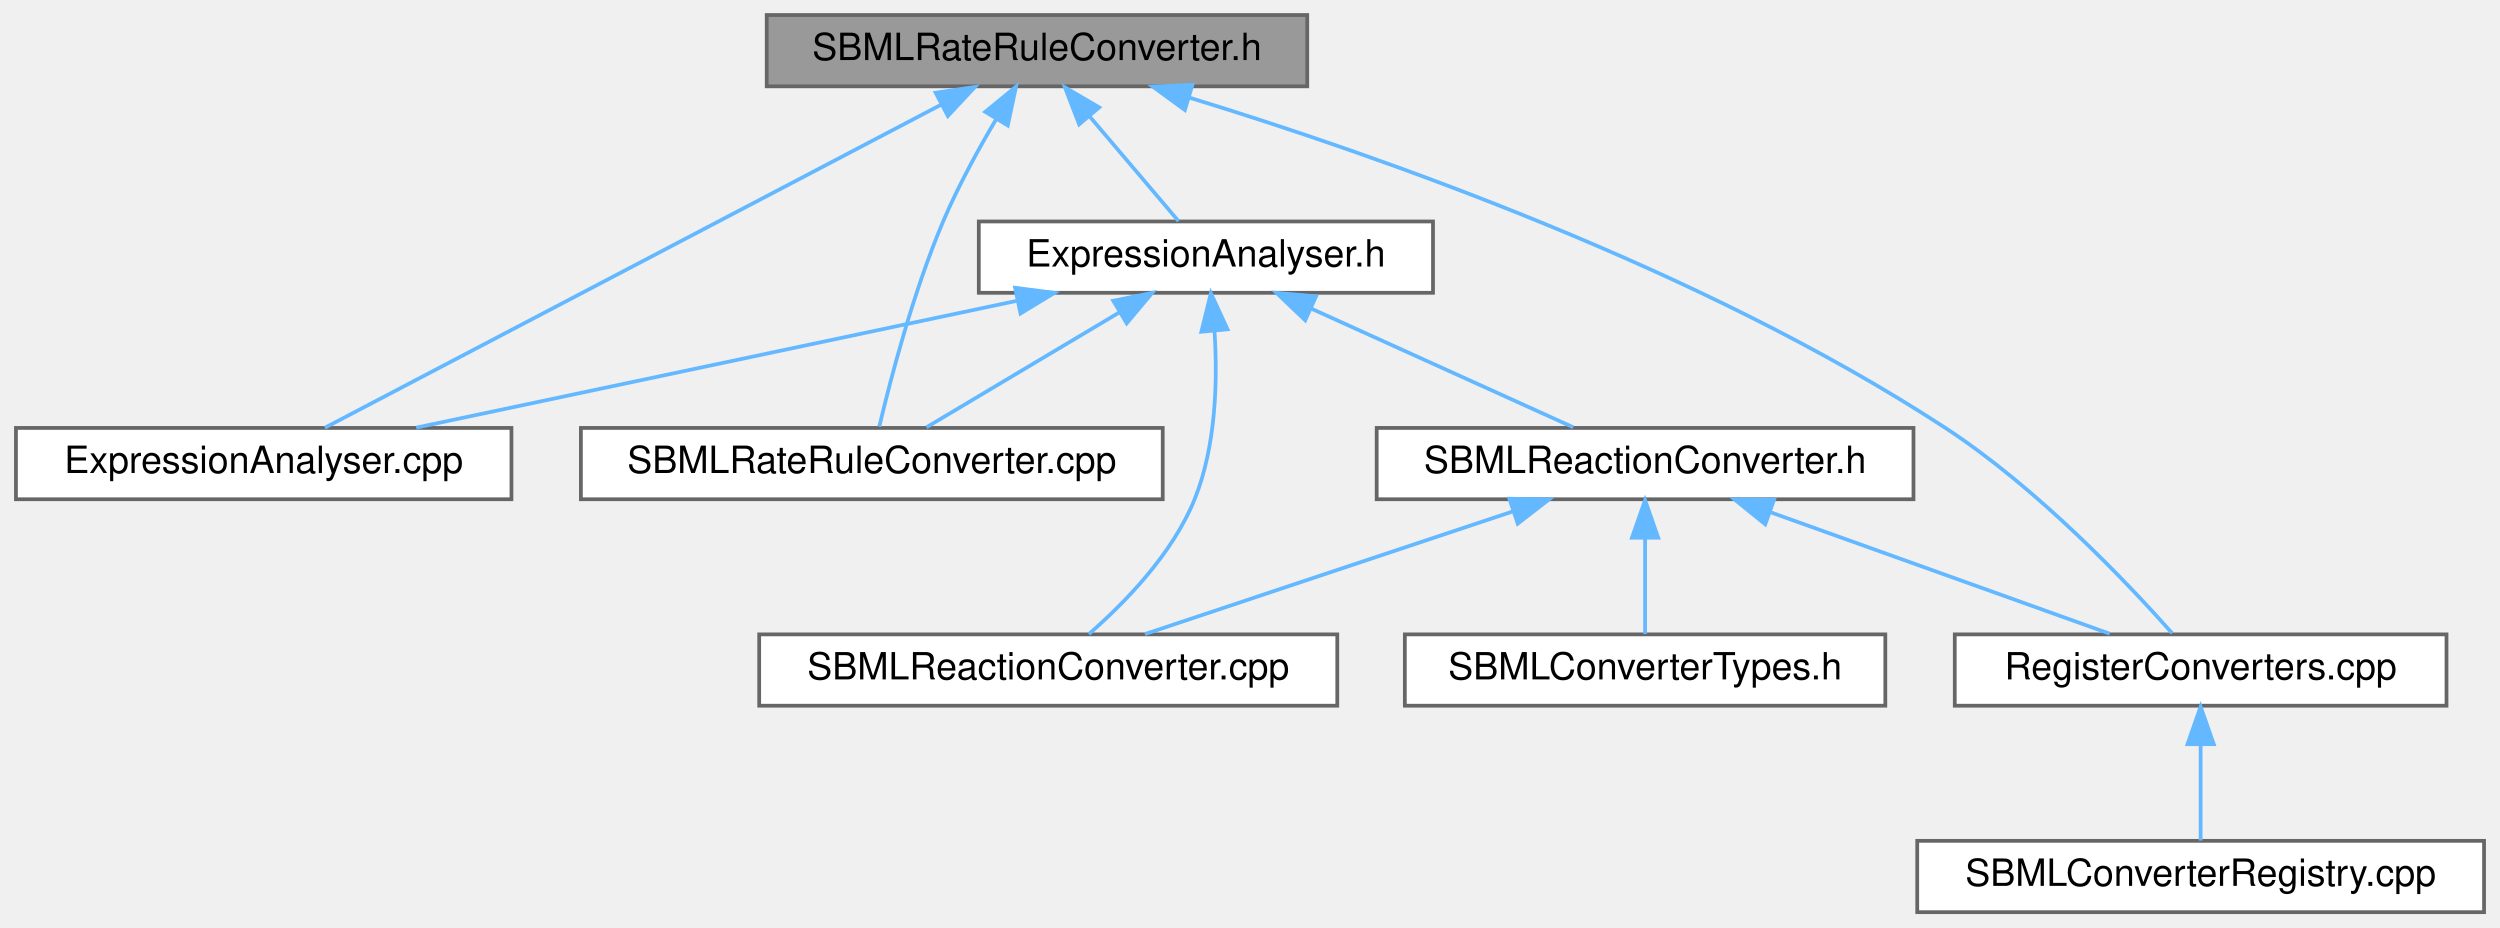
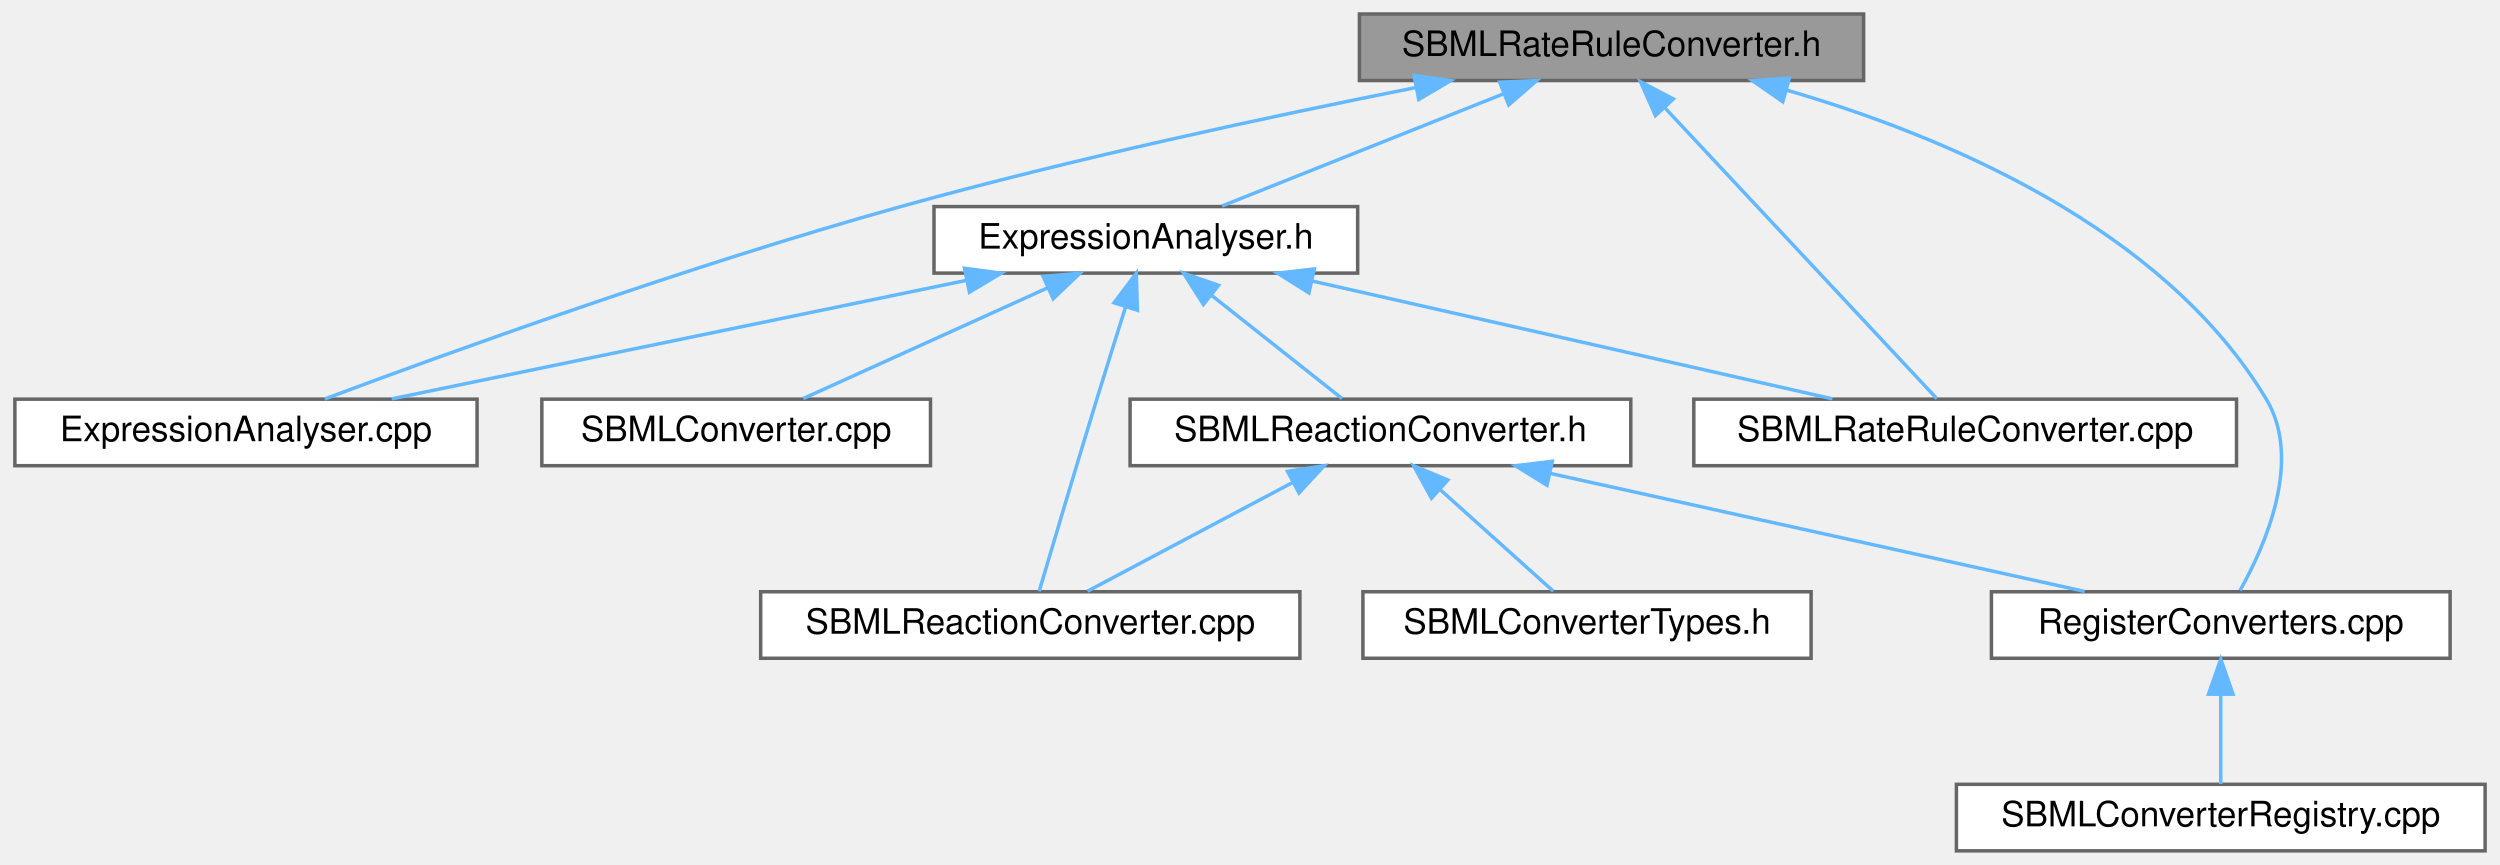
- <svg xmlns="http://www.w3.org/2000/svg" xmlns:xlink="http://www.w3.org/1999/xlink" width="666pt" height="247pt" viewBox="0.00 0.00 665.50 247.00">
+ <svg xmlns="http://www.w3.org/2000/svg" xmlns:xlink="http://www.w3.org/1999/xlink" width="714pt" height="247pt" viewBox="0.00 0.00 713.50 247.00">
  <g id="graph0" class="graph" transform="scale(1 1) rotate(0) translate(4 243)">
    <g id="Node000001" class="node">
      <g id="a_Node000001">
        <a xlink:title="Definition of SBMLRateRuleConverter, a converter from raterule to reaction.">
-           <polygon fill="#999999" stroke="#666666" points="344,-239 200,-239 200,-220 344,-220 344,-239" />
-           <text text-anchor="middle" x="272" y="-227" font-family="Helvetica,sans-Serif" font-size="10.00">SBMLRateRuleConverter.h</text>
+           <polygon fill="#999999" stroke="#666666" points="528,-239 384,-239 384,-220 528,-220 528,-239" />
+           <text text-anchor="middle" x="456" y="-227" font-family="Helvetica,sans-Serif" font-size="10.00">SBMLRateRuleConverter.h</text>
        </a>
      </g>
    </g>
    <g id="Node000002" class="node">
      <g id="a_Node000002">
        <a xlink:href="_expression_analyser_8cpp.html" target="_top" xlink:title="Implementation of ExpressionAnalyser.">
          <polygon fill="white" stroke="#666666" points="132,-129 0,-129 0,-110 132,-110 132,-129" />
          <text text-anchor="middle" x="66" y="-117" font-family="Helvetica,sans-Serif" font-size="10.00">ExpressionAnalyser.cpp</text>
        </a>
      </g>
    </g>
    <g id="edge1_Node000001_Node000002" class="edge">
      <g id="a_edge1_Node000001_Node000002">
        <a xlink:title=" ">
-           <path fill="none" stroke="#63b8ff" d="M246.52,-215.14C203.6,-192.64 118.06,-147.79 82.3,-129.05" />
-           <polygon fill="#63b8ff" stroke="#63b8ff" points="245.01,-218.3 255.49,-219.84 248.26,-212.1 245.01,-218.3" />
+           <path fill="none" stroke="#63b8ff" d="M400.02,-217.98C359.02,-209.85 302.18,-197.7 253,-184 192.72,-167.22 123.35,-142.09 88.49,-129.05" />
+           <polygon fill="#63b8ff" stroke="#63b8ff" points="399.6,-221.46 410.09,-219.96 400.95,-214.59 399.6,-221.46" />
        </a>
      </g>
    </g>
    <g id="Node000003" class="node">
      <g id="a_Node000003">
        <a xlink:href="_expression_analyser_8h.html" target="_top" xlink:title="Definition of ExpressionAnalyser, a class for analysing expressions.">
-           <polygon fill="white" stroke="#666666" points="377.5,-184 256.5,-184 256.5,-165 377.5,-165 377.5,-184" />
-           <text text-anchor="middle" x="317" y="-172" font-family="Helvetica,sans-Serif" font-size="10.00">ExpressionAnalyser.h</text>
+           <polygon fill="white" stroke="#666666" points="383.5,-184 262.5,-184 262.5,-165 383.5,-165 383.5,-184" />
+           <text text-anchor="middle" x="323" y="-172" font-family="Helvetica,sans-Serif" font-size="10.00">ExpressionAnalyser.h</text>
        </a>
      </g>
    </g>
    <g id="edge2_Node000001_Node000003" class="edge">
      <g id="a_edge2_Node000001_Node000003">
        <a xlink:title=" ">
-           <path fill="none" stroke="#63b8ff" d="M286.05,-211.96C293.89,-202.72 303.33,-191.6 309.71,-184.09" />
-           <polygon fill="#63b8ff" stroke="#63b8ff" points="283.24,-209.86 279.43,-219.75 288.57,-214.39 283.24,-209.86" />
+           <path fill="none" stroke="#63b8ff" d="M425.03,-216.16C400.41,-206.35 366.59,-192.87 344.76,-184.17" />
+           <polygon fill="#63b8ff" stroke="#63b8ff" points="424.05,-219.53 434.63,-219.98 426.64,-213.03 424.05,-219.53" />
        </a>
      </g>
    </g>
-     <g id="Node000004" class="node">
-       <g id="a_Node000004">
+     <g id="Node000005" class="node">
+       <g id="a_Node000005">
        <a xlink:href="_s_b_m_l_rate_rule_converter_8cpp.html" target="_top" xlink:title="Implementation of SBMLRateRuleConverter, a converter from raterule to reaction.">
-           <polygon fill="white" stroke="#666666" points="305.5,-129 150.5,-129 150.5,-110 305.5,-110 305.5,-129" />
-           <text text-anchor="middle" x="228" y="-117" font-family="Helvetica,sans-Serif" font-size="10.00">SBMLRateRuleConverter.cpp</text>
+           <polygon fill="white" stroke="#666666" points="634.5,-129 479.5,-129 479.5,-110 634.5,-110 634.5,-129" />
+           <text text-anchor="middle" x="557" y="-117" font-family="Helvetica,sans-Serif" font-size="10.00">SBMLRateRuleConverter.cpp</text>
        </a>
      </g>
    </g>
-     <g id="edge12_Node000001_Node000004" class="edge">
-       <g id="a_edge12_Node000001_Node000004">
+     <g id="edge13_Node000001_Node000005" class="edge">
+       <g id="a_edge13_Node000001_Node000005">
        <a xlink:title=" ">
-           <path fill="none" stroke="#63b8ff" d="M261.07,-211.14C256.31,-203.1 250.94,-193.28 247,-184 239,-165.14 232.94,-141.81 229.99,-129.34" />
-           <polygon fill="#63b8ff" stroke="#63b8ff" points="258.23,-213.21 266.43,-219.93 264.21,-209.57 258.23,-213.21" />
+           <path fill="none" stroke="#63b8ff" d="M471.15,-212.3C492.85,-189.1 532.02,-147.21 548.9,-129.16" />
+           <polygon fill="#63b8ff" stroke="#63b8ff" points="468.54,-209.97 464.27,-219.66 473.65,-214.75 468.54,-209.97" />
        </a>
      </g>
    </g>
-     <g id="Node000007" class="node">
-       <g id="a_Node000007">
+     <g id="Node000008" class="node">
+       <g id="a_Node000008">
        <a xlink:href="_register_converters_8cpp.html" target="_top" xlink:title="Registers all available converters.">
-           <polygon fill="white" stroke="#666666" points="647.5,-74 516.5,-74 516.5,-55 647.5,-55 647.5,-74" />
-           <text text-anchor="middle" x="582" y="-62" font-family="Helvetica,sans-Serif" font-size="10.00">RegisterConverters.cpp</text>
+           <polygon fill="white" stroke="#666666" points="695.5,-74 564.5,-74 564.5,-55 695.5,-55 695.5,-74" />
+           <text text-anchor="middle" x="630" y="-62" font-family="Helvetica,sans-Serif" font-size="10.00">RegisterConverters.cpp</text>
        </a>
      </g>
    </g>
-     <g id="edge11_Node000001_Node000007" class="edge">
-       <g id="a_edge11_Node000001_Node000007">
+     <g id="edge12_Node000001_Node000008" class="edge">
+       <g id="a_edge12_Node000001_Node000008">
        <a xlink:title=" ">
-           <path fill="none" stroke="#63b8ff" d="M312.63,-216.98C362.63,-201.67 448.88,-171.52 514,-129 538.61,-112.93 562.6,-87.61 574.41,-74.32" />
-           <polygon fill="#63b8ff" stroke="#63b8ff" points="311.4,-213.69 302.83,-219.93 313.42,-220.4 311.4,-213.69" />
+           <path fill="none" stroke="#63b8ff" d="M506.03,-217.26C550.71,-204.28 613.51,-178.09 643,-129 653.43,-111.64 642.77,-87.3 635.51,-74.38" />
+           <polygon fill="#63b8ff" stroke="#63b8ff" points="504.92,-213.93 496.22,-219.98 506.79,-220.68 504.92,-213.93" />
        </a>
      </g>
    </g>
    <g id="edge3_Node000003_Node000002" class="edge">
      <g id="a_edge3_Node000003_Node000002">
        <a xlink:title=" ">
-           <path fill="none" stroke="#63b8ff" d="M266.7,-162.88C219.65,-152.94 150.28,-138.3 106.64,-129.08" />
-           <polygon fill="#63b8ff" stroke="#63b8ff" points="266.17,-166.34 276.67,-164.98 267.61,-159.49 266.17,-166.34" />
+           <path fill="none" stroke="#63b8ff" d="M271.8,-162.94C223.62,-153.01 152.38,-138.31 107.62,-129.08" />
+           <polygon fill="#63b8ff" stroke="#63b8ff" points="271.21,-166.39 281.71,-164.98 272.62,-159.54 271.21,-166.39" />
+         </a>
+       </g>
+     </g>
+     <g id="Node000004" class="node">
+       <g id="a_Node000004">
+         <a xlink:href="_s_b_m_l_converter_8cpp.html" target="_top" xlink:title="Implementation of SBMLConverter, the base class of package extensions.">
+           <polygon fill="white" stroke="#666666" points="261.5,-129 150.5,-129 150.5,-110 261.5,-110 261.5,-129" />
+           <text text-anchor="middle" x="206" y="-117" font-family="Helvetica,sans-Serif" font-size="10.00">SBMLConverter.cpp</text>
        </a>
      </g>
    </g>
    <g id="edge4_Node000003_Node000004" class="edge">
      <g id="a_edge4_Node000003_Node000004">
        <a xlink:title=" ">
-           <path fill="none" stroke="#63b8ff" d="M293.82,-159.7C277.61,-150.04 256.45,-137.44 242.56,-129.17" />
-           <polygon fill="#63b8ff" stroke="#63b8ff" points="292.32,-162.88 302.7,-164.98 295.9,-156.86 292.32,-162.88" />
-         </a>
-       </g>
-     </g>
-     <g id="Node000005" class="node">
-       <g id="a_Node000005">
-         <a xlink:href="_s_b_m_l_reaction_converter_8cpp.html" target="_top" xlink:title="Implementation of SBMLReactionConverter, a converter changing reactions into rate rules.">
-           <polygon fill="white" stroke="#666666" points="352,-74 198,-74 198,-55 352,-55 352,-74" />
-           <text text-anchor="middle" x="275" y="-62" font-family="Helvetica,sans-Serif" font-size="10.00">SBMLReactionConverter.cpp</text>
+           <path fill="none" stroke="#63b8ff" d="M294.89,-160.77C273.31,-150.99 244.09,-137.75 225.14,-129.17" />
+           <polygon fill="#63b8ff" stroke="#63b8ff" points="293.65,-164.05 304.2,-164.98 296.54,-157.67 293.65,-164.05" />
        </a>
      </g>
    </g>
    <g id="edge5_Node000003_Node000005" class="edge">
      <g id="a_edge5_Node000003_Node000005">
        <a xlink:title=" ">
-           <path fill="none" stroke="#63b8ff" d="M319.29,-154.81C320.13,-141.78 319.75,-124.25 314,-110 308.08,-95.33 295.17,-82.21 285.82,-74.08" />
-           <polygon fill="#63b8ff" stroke="#63b8ff" points="315.79,-154.62 318.33,-164.9 322.76,-155.28 315.79,-154.62" />
+           <path fill="none" stroke="#63b8ff" d="M370.45,-162.75C414.3,-152.82 478.6,-138.26 519.11,-129.08" />
+           <polygon fill="#63b8ff" stroke="#63b8ff" points="369.58,-159.36 360.6,-164.98 371.12,-166.19 369.58,-159.36" />
        </a>
      </g>
    </g>
    <g id="Node000006" class="node">
      <g id="a_Node000006">
-         <a xlink:href="_s_b_m_l_reaction_converter_8h.html" target="_top" xlink:title="Definition of SBMLReactionConverter, a converter changing reactions into rate rules.">
-           <polygon fill="white" stroke="#666666" points="505.5,-129 362.5,-129 362.5,-110 505.5,-110 505.5,-129" />
-           <text text-anchor="middle" x="434" y="-117" font-family="Helvetica,sans-Serif" font-size="10.00">SBMLReactionConverter.h</text>
+         <a xlink:href="_s_b_m_l_reaction_converter_8cpp.html" target="_top" xlink:title="Implementation of SBMLReactionConverter, a converter changing reactions into rate rules.">
+           <polygon fill="white" stroke="#666666" points="367,-74 213,-74 213,-55 367,-55 367,-74" />
+           <text text-anchor="middle" x="290" y="-62" font-family="Helvetica,sans-Serif" font-size="10.00">SBMLReactionConverter.cpp</text>
        </a>
      </g>
    </g>
    <g id="edge6_Node000003_Node000006" class="edge">
      <g id="a_edge6_Node000003_Node000006">
        <a xlink:title=" ">
-           <path fill="none" stroke="#63b8ff" d="M345.11,-160.77C366.69,-150.99 395.91,-137.75 414.86,-129.17" />
-           <polygon fill="#63b8ff" stroke="#63b8ff" points="343.46,-157.67 335.8,-164.98 346.35,-164.05 343.46,-157.67" />
+           <path fill="none" stroke="#63b8ff" d="M317.18,-155.2C314.64,-147.17 311.65,-137.62 309,-129 302.99,-109.42 296.15,-86.37 292.54,-74.14" />
+           <polygon fill="#63b8ff" stroke="#63b8ff" points="313.92,-156.51 320.28,-164.98 320.59,-154.39 313.92,-156.51" />
        </a>
      </g>
    </g>
-     <g id="edge10_Node000006_Node000005" class="edge">
-       <g id="a_edge10_Node000006_Node000005">
-         <a xlink:title=" ">
-           <path fill="none" stroke="#63b8ff" d="M398.9,-106.8C369.22,-96.91 327.4,-82.97 300.75,-74.08" />
-           <polygon fill="#63b8ff" stroke="#63b8ff" points="397.86,-110.14 408.45,-109.98 400.07,-103.5 397.86,-110.14" />
+     <g id="Node000007" class="node">
+       <g id="a_Node000007">
+         <a xlink:href="_s_b_m_l_reaction_converter_8h.html" target="_top" xlink:title="Definition of SBMLReactionConverter, a converter changing reactions into rate rules.">
+           <polygon fill="white" stroke="#666666" points="461.5,-129 318.5,-129 318.5,-110 461.5,-110 461.5,-129" />
+           <text text-anchor="middle" x="390" y="-117" font-family="Helvetica,sans-Serif" font-size="10.00">SBMLReactionConverter.h</text>
        </a>
      </g>
    </g>
-     <g id="edge7_Node000006_Node000007" class="edge">
-       <g id="a_edge7_Node000006_Node000007">
+     <g id="edge7_Node000003_Node000007" class="edge">
+       <g id="a_edge7_Node000003_Node000007">
        <a xlink:title=" ">
-           <path fill="none" stroke="#63b8ff" d="M467.37,-106.55C494.85,-96.71 533.17,-82.98 557.79,-74.17" />
-           <polygon fill="#63b8ff" stroke="#63b8ff" points="466.01,-103.32 457.78,-109.98 468.37,-109.91 466.01,-103.32" />
+           <path fill="none" stroke="#63b8ff" d="M341.83,-158.6C353.84,-149.11 368.97,-137.13 379.04,-129.17" />
+           <polygon fill="#63b8ff" stroke="#63b8ff" points="339.44,-156.04 333.76,-164.98 343.78,-161.53 339.44,-156.04" />
        </a>
      </g>
    </g>
-     <g id="Node000009" class="node">
-       <g id="a_Node000009">
-         <a xlink:href="_s_b_m_l_converter_types_8h.html" target="_top" xlink:title="Definition of SBMLConverterTypes.">
-           <polygon fill="white" stroke="#666666" points="498,-74 370,-74 370,-55 498,-55 498,-74" />
-           <text text-anchor="middle" x="434" y="-62" font-family="Helvetica,sans-Serif" font-size="10.00">SBMLConverterTypes.h</text>
-         </a>
-       </g>
-     </g>
-     <g id="edge9_Node000006_Node000009" class="edge">
-       <g id="a_edge9_Node000006_Node000009">
+     <g id="edge11_Node000007_Node000006" class="edge">
+       <g id="a_edge11_Node000007_Node000006">
        <a xlink:title=" ">
-           <path fill="none" stroke="#63b8ff" d="M434,-99.66C434,-90.93 434,-80.99 434,-74.09" />
-           <polygon fill="#63b8ff" stroke="#63b8ff" points="430.5,-99.75 434,-109.75 437.5,-99.75 430.5,-99.75" />
-         </a>
-       </g>
-     </g>
-     <g id="Node000008" class="node">
-       <g id="a_Node000008">
-         <a xlink:href="_s_b_m_l_converter_registry_8cpp.html" target="_top" xlink:title="Implementation of SBMLConverterRegistry, a registry of available converters.">
-           <polygon fill="white" stroke="#666666" points="657.5,-19 506.5,-19 506.5,0 657.5,0 657.5,-19" />
-           <text text-anchor="middle" x="582" y="-7" font-family="Helvetica,sans-Serif" font-size="10.00">SBMLConverterRegistry.cpp</text>
+           <path fill="none" stroke="#63b8ff" d="M364.97,-105.23C346.63,-95.51 322.26,-82.6 306.36,-74.17" />
+           <polygon fill="#63b8ff" stroke="#63b8ff" points="363.46,-108.39 373.93,-109.98 366.74,-102.21 363.46,-108.39" />
        </a>
      </g>
    </g>
    <g id="edge8_Node000007_Node000008" class="edge">
      <g id="a_edge8_Node000007_Node000008">
        <a xlink:title=" ">
-           <path fill="none" stroke="#63b8ff" d="M582,-44.66C582,-35.93 582,-25.99 582,-19.09" />
-           <polygon fill="#63b8ff" stroke="#63b8ff" points="578.5,-44.75 582,-54.75 585.5,-44.75 578.5,-44.75" />
+           <path fill="none" stroke="#63b8ff" d="M438.38,-107.82C483.36,-97.88 549.5,-83.28 591.14,-74.08" />
+           <polygon fill="#63b8ff" stroke="#63b8ff" points="437.57,-104.41 428.56,-109.98 439.08,-111.25 437.57,-104.41" />
+         </a>
+       </g>
+     </g>
+     <g id="Node000010" class="node">
+       <g id="a_Node000010">
+         <a xlink:href="_s_b_m_l_converter_types_8h.html" target="_top" xlink:title="Definition of SBMLConverterTypes.">
+           <polygon fill="white" stroke="#666666" points="513,-74 385,-74 385,-55 513,-55 513,-74" />
+           <text text-anchor="middle" x="449" y="-62" font-family="Helvetica,sans-Serif" font-size="10.00">SBMLConverterTypes.h</text>
+         </a>
+       </g>
+     </g>
+     <g id="edge10_Node000007_Node000010" class="edge">
+       <g id="a_edge10_Node000007_Node000010">
+         <a xlink:title=" ">
+           <path fill="none" stroke="#63b8ff" d="M407.2,-103.04C417.67,-93.64 430.65,-81.98 439.35,-74.17" />
+           <polygon fill="#63b8ff" stroke="#63b8ff" points="404.58,-100.7 399.48,-109.98 409.26,-105.91 404.58,-100.7" />
+         </a>
+       </g>
+     </g>
+     <g id="Node000009" class="node">
+       <g id="a_Node000009">
+         <a xlink:href="_s_b_m_l_converter_registry_8cpp.html" target="_top" xlink:title="Implementation of SBMLConverterRegistry, a registry of available converters.">
+           <polygon fill="white" stroke="#666666" points="705.5,-19 554.5,-19 554.5,0 705.5,0 705.5,-19" />
+           <text text-anchor="middle" x="630" y="-7" font-family="Helvetica,sans-Serif" font-size="10.00">SBMLConverterRegistry.cpp</text>
+         </a>
+       </g>
+     </g>
+     <g id="edge9_Node000008_Node000009" class="edge">
+       <g id="a_edge9_Node000008_Node000009">
+         <a xlink:title=" ">
+           <path fill="none" stroke="#63b8ff" d="M630,-44.66C630,-35.93 630,-25.99 630,-19.09" />
+           <polygon fill="#63b8ff" stroke="#63b8ff" points="626.5,-44.75 630,-54.75 633.5,-44.75 626.5,-44.75" />
        </a>
      </g>
    </g>
  </g>
</svg>
